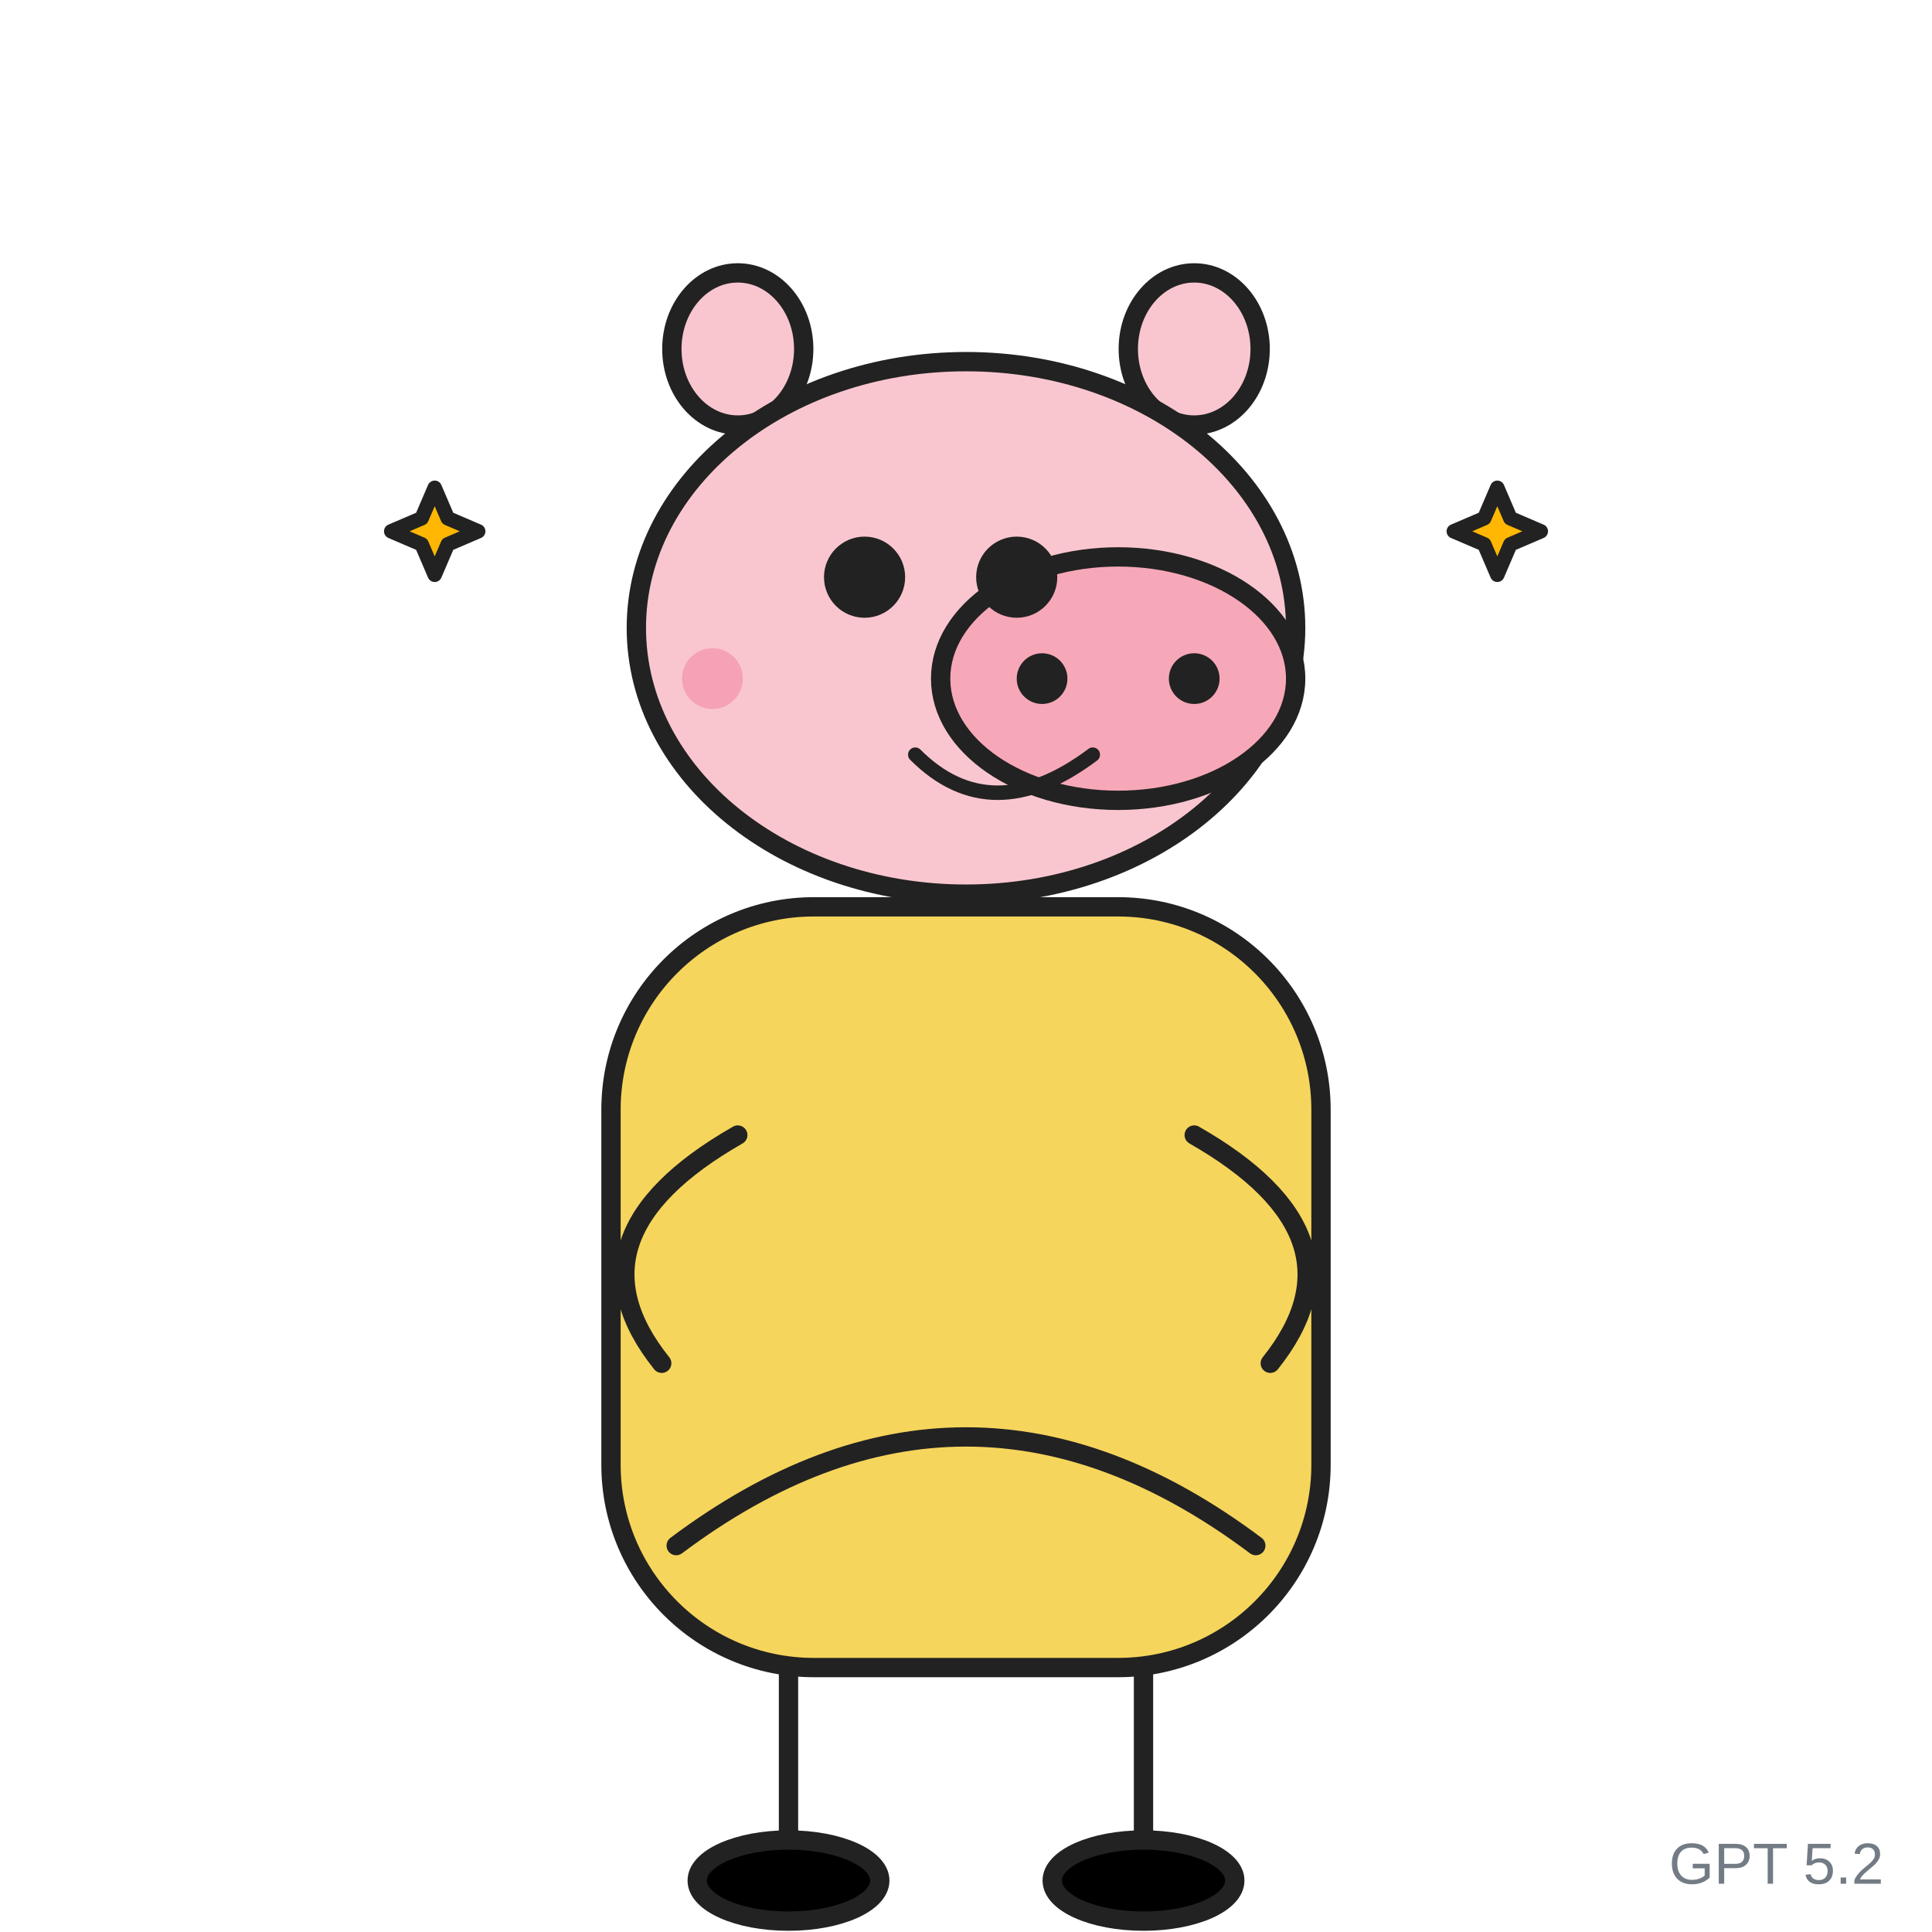
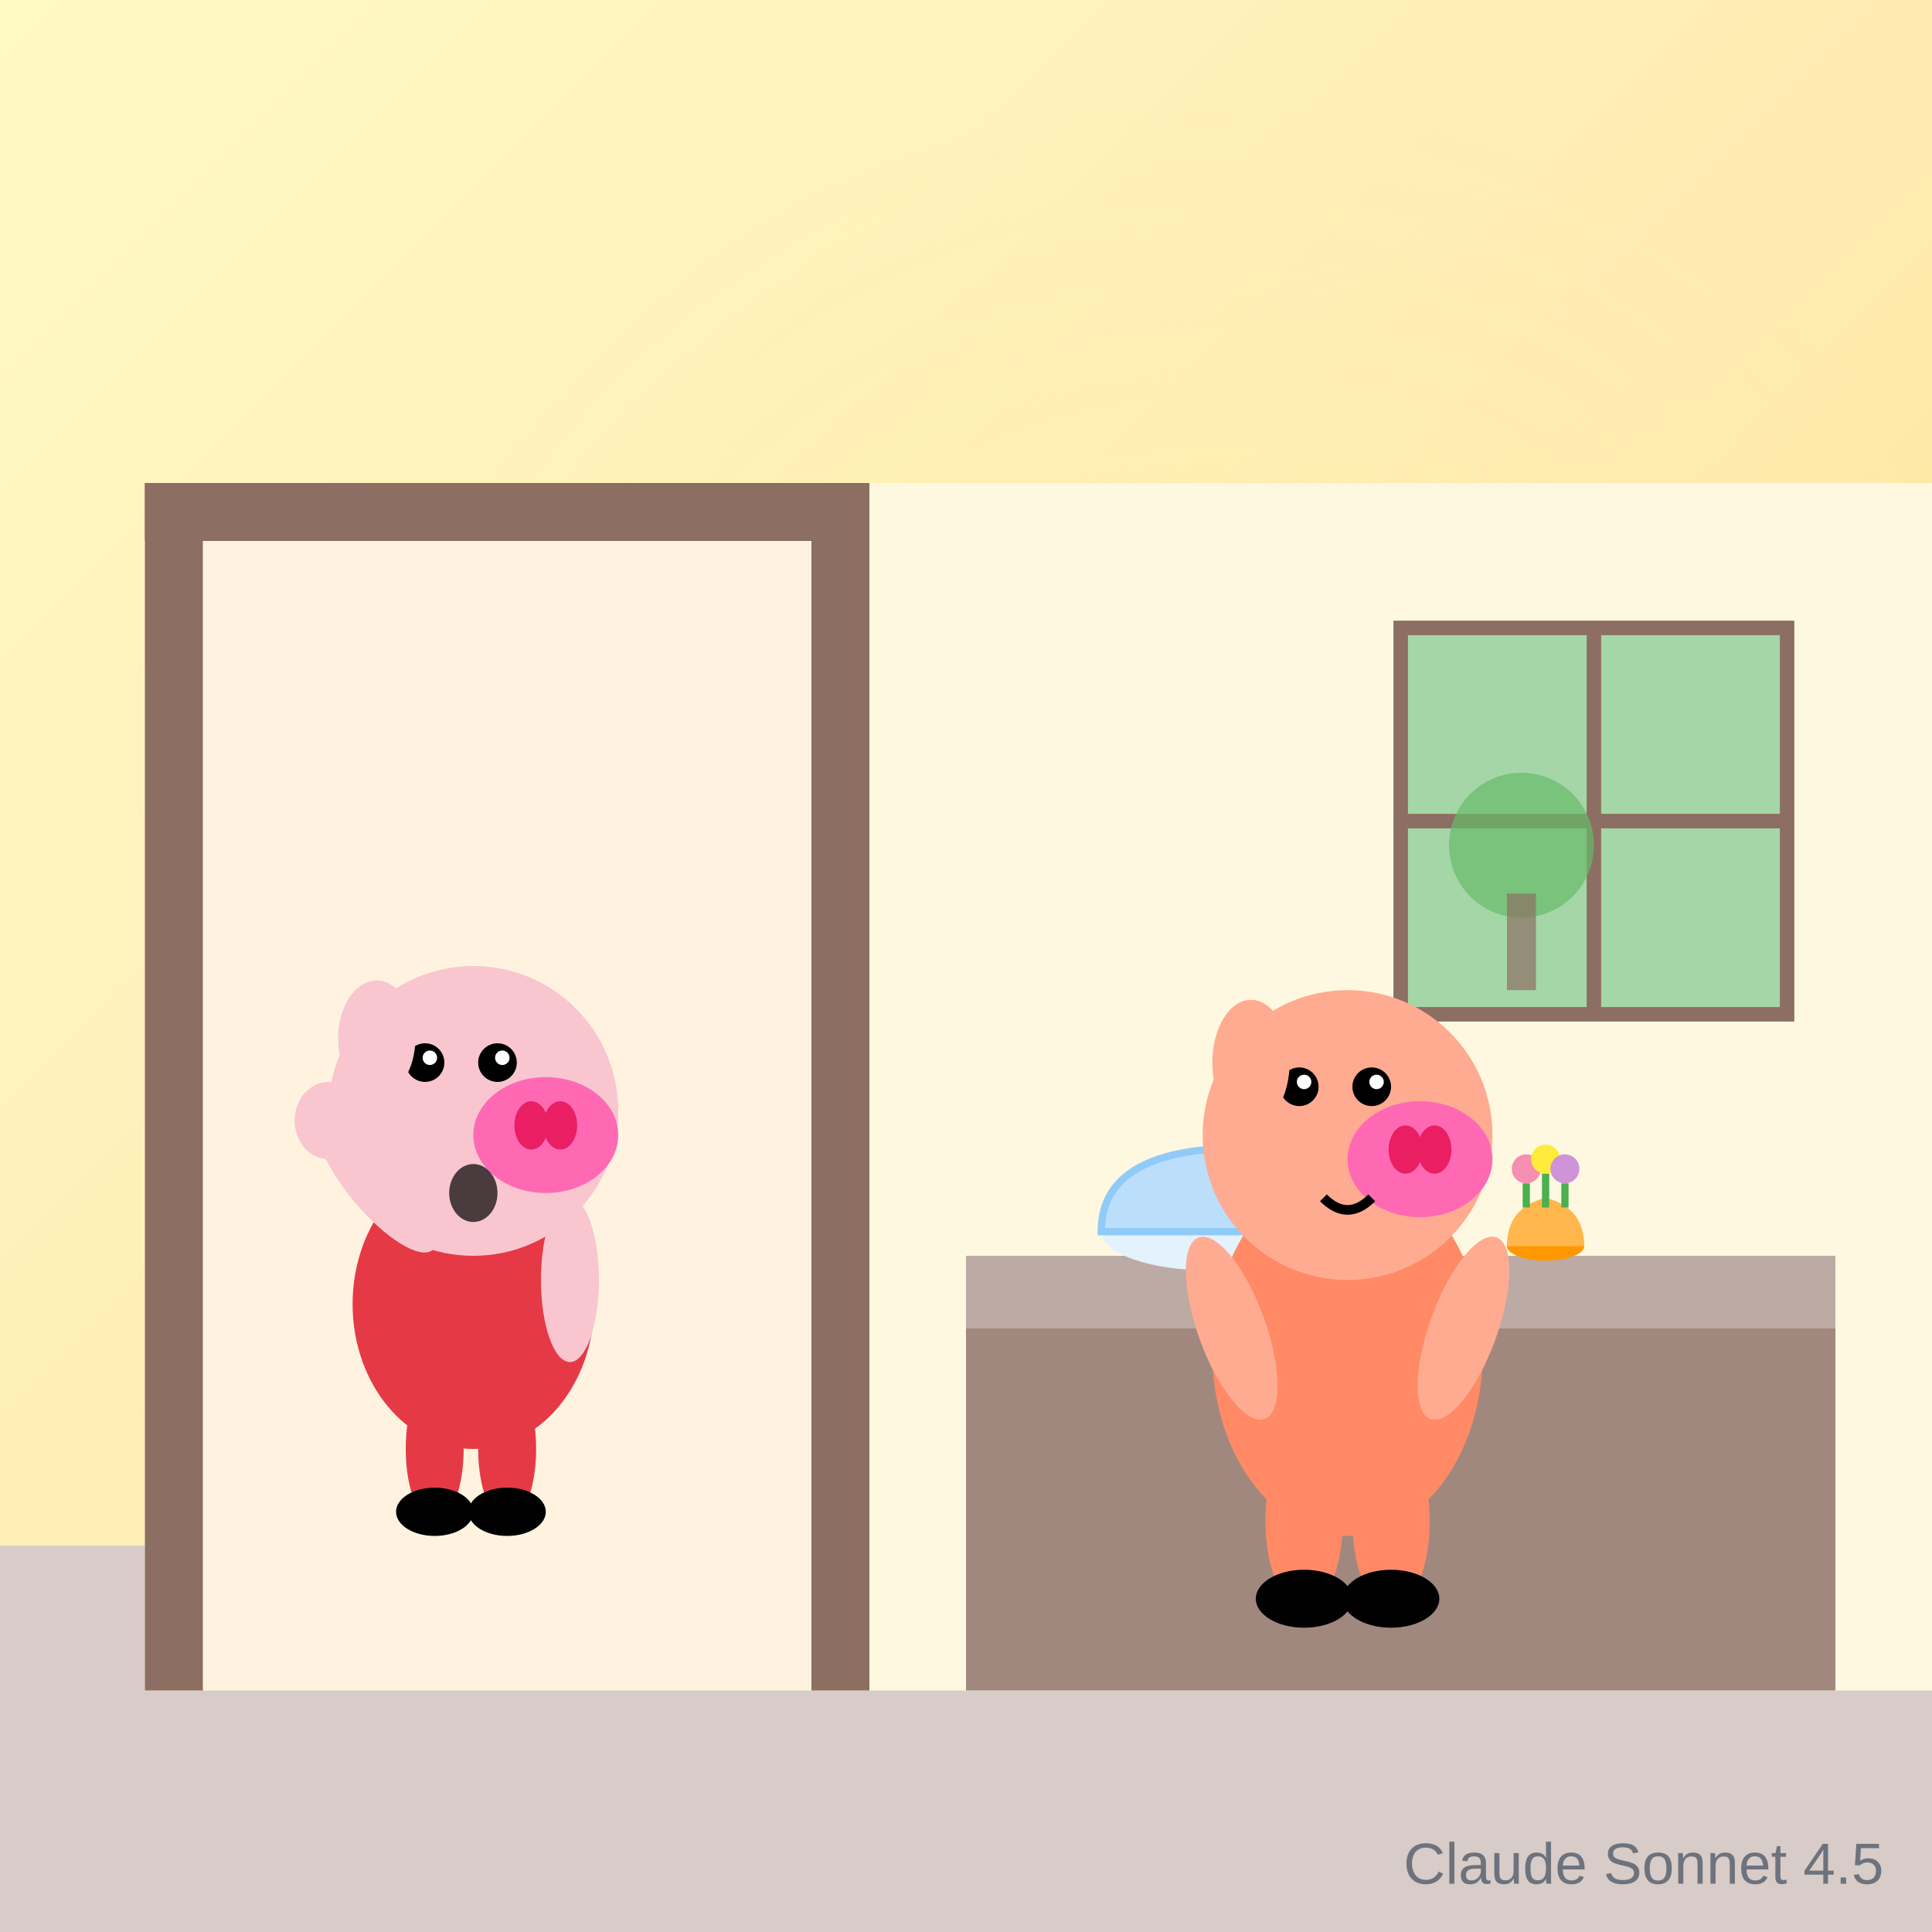
- <svg xmlns="http://www.w3.org/2000/svg" width="400" height="400" viewBox="0 0 400 400" role="img" aria-label="This is Mummy Pig">
-   <rect width="100%" height="100%" fill="#FFFFFF" />
+ <svg xmlns="http://www.w3.org/2000/svg" viewBox="0 0 400 400" width="400" height="400">
  <defs>
-     <style>
-       .ol { stroke: #222222; stroke-width: 4; stroke-linecap: round; stroke-linejoin: round; }
-       .softol { stroke: #222222; stroke-width: 3; stroke-linecap: round; stroke-linejoin: round; }
-     </style>
+     <linearGradient id="lightGrad" x1="0%" y1="0%" x2="100%" y2="100%">
+       <stop offset="0%" style="stop-color:#FFF9C4;stop-opacity:1" />
+       <stop offset="50%" style="stop-color:#FFECB3;stop-opacity:1" />
+       <stop offset="100%" style="stop-color:#FFE082;stop-opacity:1" />
+     </linearGradient>
+     <radialGradient id="warmLight">
+       <stop offset="0%" style="stop-color:#FFF59D;stop-opacity:0.8" />
+       <stop offset="100%" style="stop-color:#FFECB3;stop-opacity:0" />
+     </radialGradient>
  </defs>
-   <ellipse class="ol" cx="152.75" cy="72.25" rx="13.65" ry="15.75" fill="#F9C6CF" />
-   <ellipse class="ol" cx="247.25" cy="72.25" rx="13.65" ry="15.75" fill="#F9C6CF" />
-   <ellipse class="ol" cx="200" cy="130" rx="68.25" ry="55.125" fill="#F9C6CF" />
-   <ellipse class="ol" cx="231.5" cy="140.5" rx="36.75" ry="25.2" fill="#F7A8B8" />
-   <circle cx="215.75" cy="140.5" r="5.25" fill="#222222" />
-   <circle cx="247.25" cy="140.5" r="5.25" fill="#222222" />
-   <circle cx="179.0" cy="119.5" r="8.4" fill="#222222" />
-   <circle cx="210.5" cy="119.5" r="8.4" fill="#222222" />
-   <circle cx="147.5" cy="140.5" r="6.3" fill="#F59FB4" opacity="0.9" />
-   <path class="softol" d="M 189.5 156.25 Q 205.25 172.0 226.25 156.25" fill="none" />
-   <rect class="ol" x="126.5" y="187.75" width="147.0" height="157.5" rx="42.0" fill="#F6D55C" />
-   <path class="ol" d="M 152.75 235.0 Q 116.0 256.0 137.0 282.25" fill="none" />
-   <path class="ol" d="M 247.25 235.0 Q 284.0 256.0 263.0 282.25" fill="none" />
-   <path class="ol" d="M 163.25 345.25 L 163.25 382.0" />
-   <path class="ol" d="M 236.75 345.25 L 236.75 382.0" />
-   <ellipse class="ol" cx="163.25" cy="389.35" rx="18.9" ry="8.4" fill="#000000" />
-   <ellipse class="ol" cx="236.75" cy="389.35" rx="18.9" ry="8.4" fill="#000000" />
-   <path class="ol" d="M 140 320 Q 200 275 260 320" fill="none" />
-   <path d="M 90 101.0 L 92.7 107.3 L 99.0 110 L 92.7 112.7 L 90 119.0 L 87.3 112.7 L 81.0 110 L 87.3 107.3 Z" fill="#FFB703" stroke="#222222" stroke-width="3" stroke-linejoin="round" />
-   <path d="M 310 101.0 L 312.7 107.3 L 319.0 110 L 312.7 112.7 L 310 119.0 L 307.3 112.7 L 301.0 110 L 307.3 107.3 Z" fill="#FFB703" stroke="#222222" stroke-width="3" stroke-linejoin="round" />
-   <text x="390" y="390" text-anchor="end" font-family="Arial, sans-serif" font-size="12" fill="#5B6470" opacity="0.85">GPT 5.2</text>
+   <rect width="400" height="400" fill="url(#lightGrad)" />
+   <circle cx="250" cy="200" r="180" fill="url(#warmLight)" />
+   <rect x="0" y="320" width="400" height="80" fill="#D7CCC8" />
+   <rect x="30" y="100" width="150" height="250" fill="#FFF3E0" />
+   <rect x="30" y="100" width="12" height="250" fill="#8D6E63" />
+   <rect x="168" y="100" width="12" height="250" fill="#8D6E63" />
+   <rect x="30" y="100" width="150" height="12" fill="#8D6E63" />
+   <rect x="180" y="100" width="220" height="250" fill="#FFF8E0" />
+   <rect x="290" y="130" width="80" height="80" fill="#A5D6A7" stroke="#8D6E63" stroke-width="3" />
+   <line x1="330" y1="130" x2="330" y2="210" stroke="#8D6E63" stroke-width="3" />
+   <line x1="290" y1="170" x2="370" y2="170" stroke="#8D6E63" stroke-width="3" />
+   <circle cx="315" cy="175" r="15" fill="#66BB6A" opacity="0.7" />
+   <rect x="312" y="185" width="6" height="20" fill="#8D6E63" opacity="0.7" />
+   <rect x="200" y="260" width="180" height="15" fill="#BCAAA4" />
+   <rect x="200" y="275" width="180" height="75" fill="#A1887F" />
+   <ellipse cx="250" cy="255" rx="22" ry="8" fill="#E3F2FD" />
+   <path d="M 228 255 Q 228 240 250 238 Q 272 240 272 255 Z" fill="#BBDEFB" stroke="#90CAF9" stroke-width="1.5" />
+   <ellipse cx="260" cy="245" rx="4" ry="5" fill="#8D6E63" />
+   <rect x="259" y="230" width="2" height="18" fill="#A1887F" transform="rotate(-15 260 240)" />
+   <ellipse cx="320" cy="258" rx="8" ry="3" fill="#FF9800" />
+   <path d="M 312 258 Q 312 250 320 248 Q 328 250 328 258 Z" fill="#FFB74D" />
+   <circle cx="316" cy="242" r="3" fill="#F48FB1" />
+   <circle cx="320" cy="240" r="3" fill="#FFEB3B" />
+   <circle cx="324" cy="242" r="3" fill="#CE93D8" />
+   <line x1="316" y1="245" x2="316" y2="250" stroke="#4CAF50" stroke-width="1.5" />
+   <line x1="320" y1="243" x2="320" y2="250" stroke="#4CAF50" stroke-width="1.5" />
+   <line x1="324" y1="245" x2="324" y2="250" stroke="#4CAF50" stroke-width="1.5" />
+   <ellipse cx="270" cy="315" rx="8" ry="18" fill="#FF8A65" />
+   <ellipse cx="288" cy="315" rx="8" ry="18" fill="#FF8A65" />
+   <ellipse cx="270" cy="331" rx="10" ry="6" fill="#000000" />
+   <ellipse cx="288" cy="331" rx="10" ry="6" fill="#000000" />
+   <ellipse cx="279" cy="280" rx="28" ry="38" fill="#FF8A65" />
+   <circle cx="279" cy="235" r="30" fill="#FFAB91" />
+   <ellipse cx="294" cy="240" rx="15" ry="12" fill="#FF69B4" />
+   <ellipse cx="291" cy="238" rx="3.5" ry="5" fill="#E91E63" />
+   <ellipse cx="297" cy="238" rx="3.5" ry="5" fill="#E91E63" />
+   <circle cx="269" cy="225" r="4" fill="#000000" />
+   <circle cx="270" cy="224" r="1.5" fill="#FFFFFF" />
+   <circle cx="284" cy="225" r="4" fill="#000000" />
+   <circle cx="285" cy="224" r="1.5" fill="#FFFFFF" />
+   <path d="M 274 248 Q 279 253 284 248" stroke="#000000" stroke-width="2" fill="none" />
+   <ellipse cx="259" cy="220" rx="8" ry="13" fill="#FFAB91" />
+   <ellipse cx="255" cy="275" rx="7" ry="20" fill="#FFAB91" transform="rotate(-20 255 275)" />
+   <ellipse cx="303" cy="275" rx="7" ry="20" fill="#FFAB91" transform="rotate(20 303 275)" />
+   <ellipse cx="90" cy="300" rx="6" ry="15" fill="#E63946" />
+   <ellipse cx="105" cy="300" rx="6" ry="15" fill="#E63946" />
+   <ellipse cx="90" cy="313" rx="8" ry="5" fill="#000000" />
+   <ellipse cx="105" cy="313" rx="8" ry="5" fill="#000000" />
+   <ellipse cx="98" cy="270" rx="25" ry="30" fill="#E63946" />
+   <circle cx="98" cy="230" r="30" fill="#F9C6CF" />
+   <ellipse cx="113" cy="235" rx="15" ry="12" fill="#FF69B4" />
+   <ellipse cx="110" cy="233" rx="3.5" ry="5" fill="#E91E63" />
+   <ellipse cx="116" cy="233" rx="3.5" ry="5" fill="#E91E63" />
+   <circle cx="88" cy="220" r="4" fill="#000000" />
+   <circle cx="89" cy="219" r="1.5" fill="#FFFFFF" />
+   <circle cx="103" cy="220" r="4" fill="#000000" />
+   <circle cx="104" cy="219" r="1.5" fill="#FFFFFF" />
+   <ellipse cx="98" cy="247" rx="5" ry="6" fill="#000000" opacity="0.7" />
+   <ellipse cx="78" cy="215" rx="8" ry="12" fill="#F9C6CF" />
+   <ellipse cx="78" cy="245" rx="6" ry="18" fill="#F9C6CF" transform="rotate(-40 78 245)" />
+   <ellipse cx="68" cy="232" rx="7" ry="8" fill="#F9C6CF" />
+   <ellipse cx="118" cy="265" rx="6" ry="17" fill="#F9C6CF" />
+   <text x="390" y="390" text-anchor="end" font-family="Arial, sans-serif" font-size="12" fill="#5B6470" opacity="0.85">Claude Sonnet 4.5</text>
</svg>
